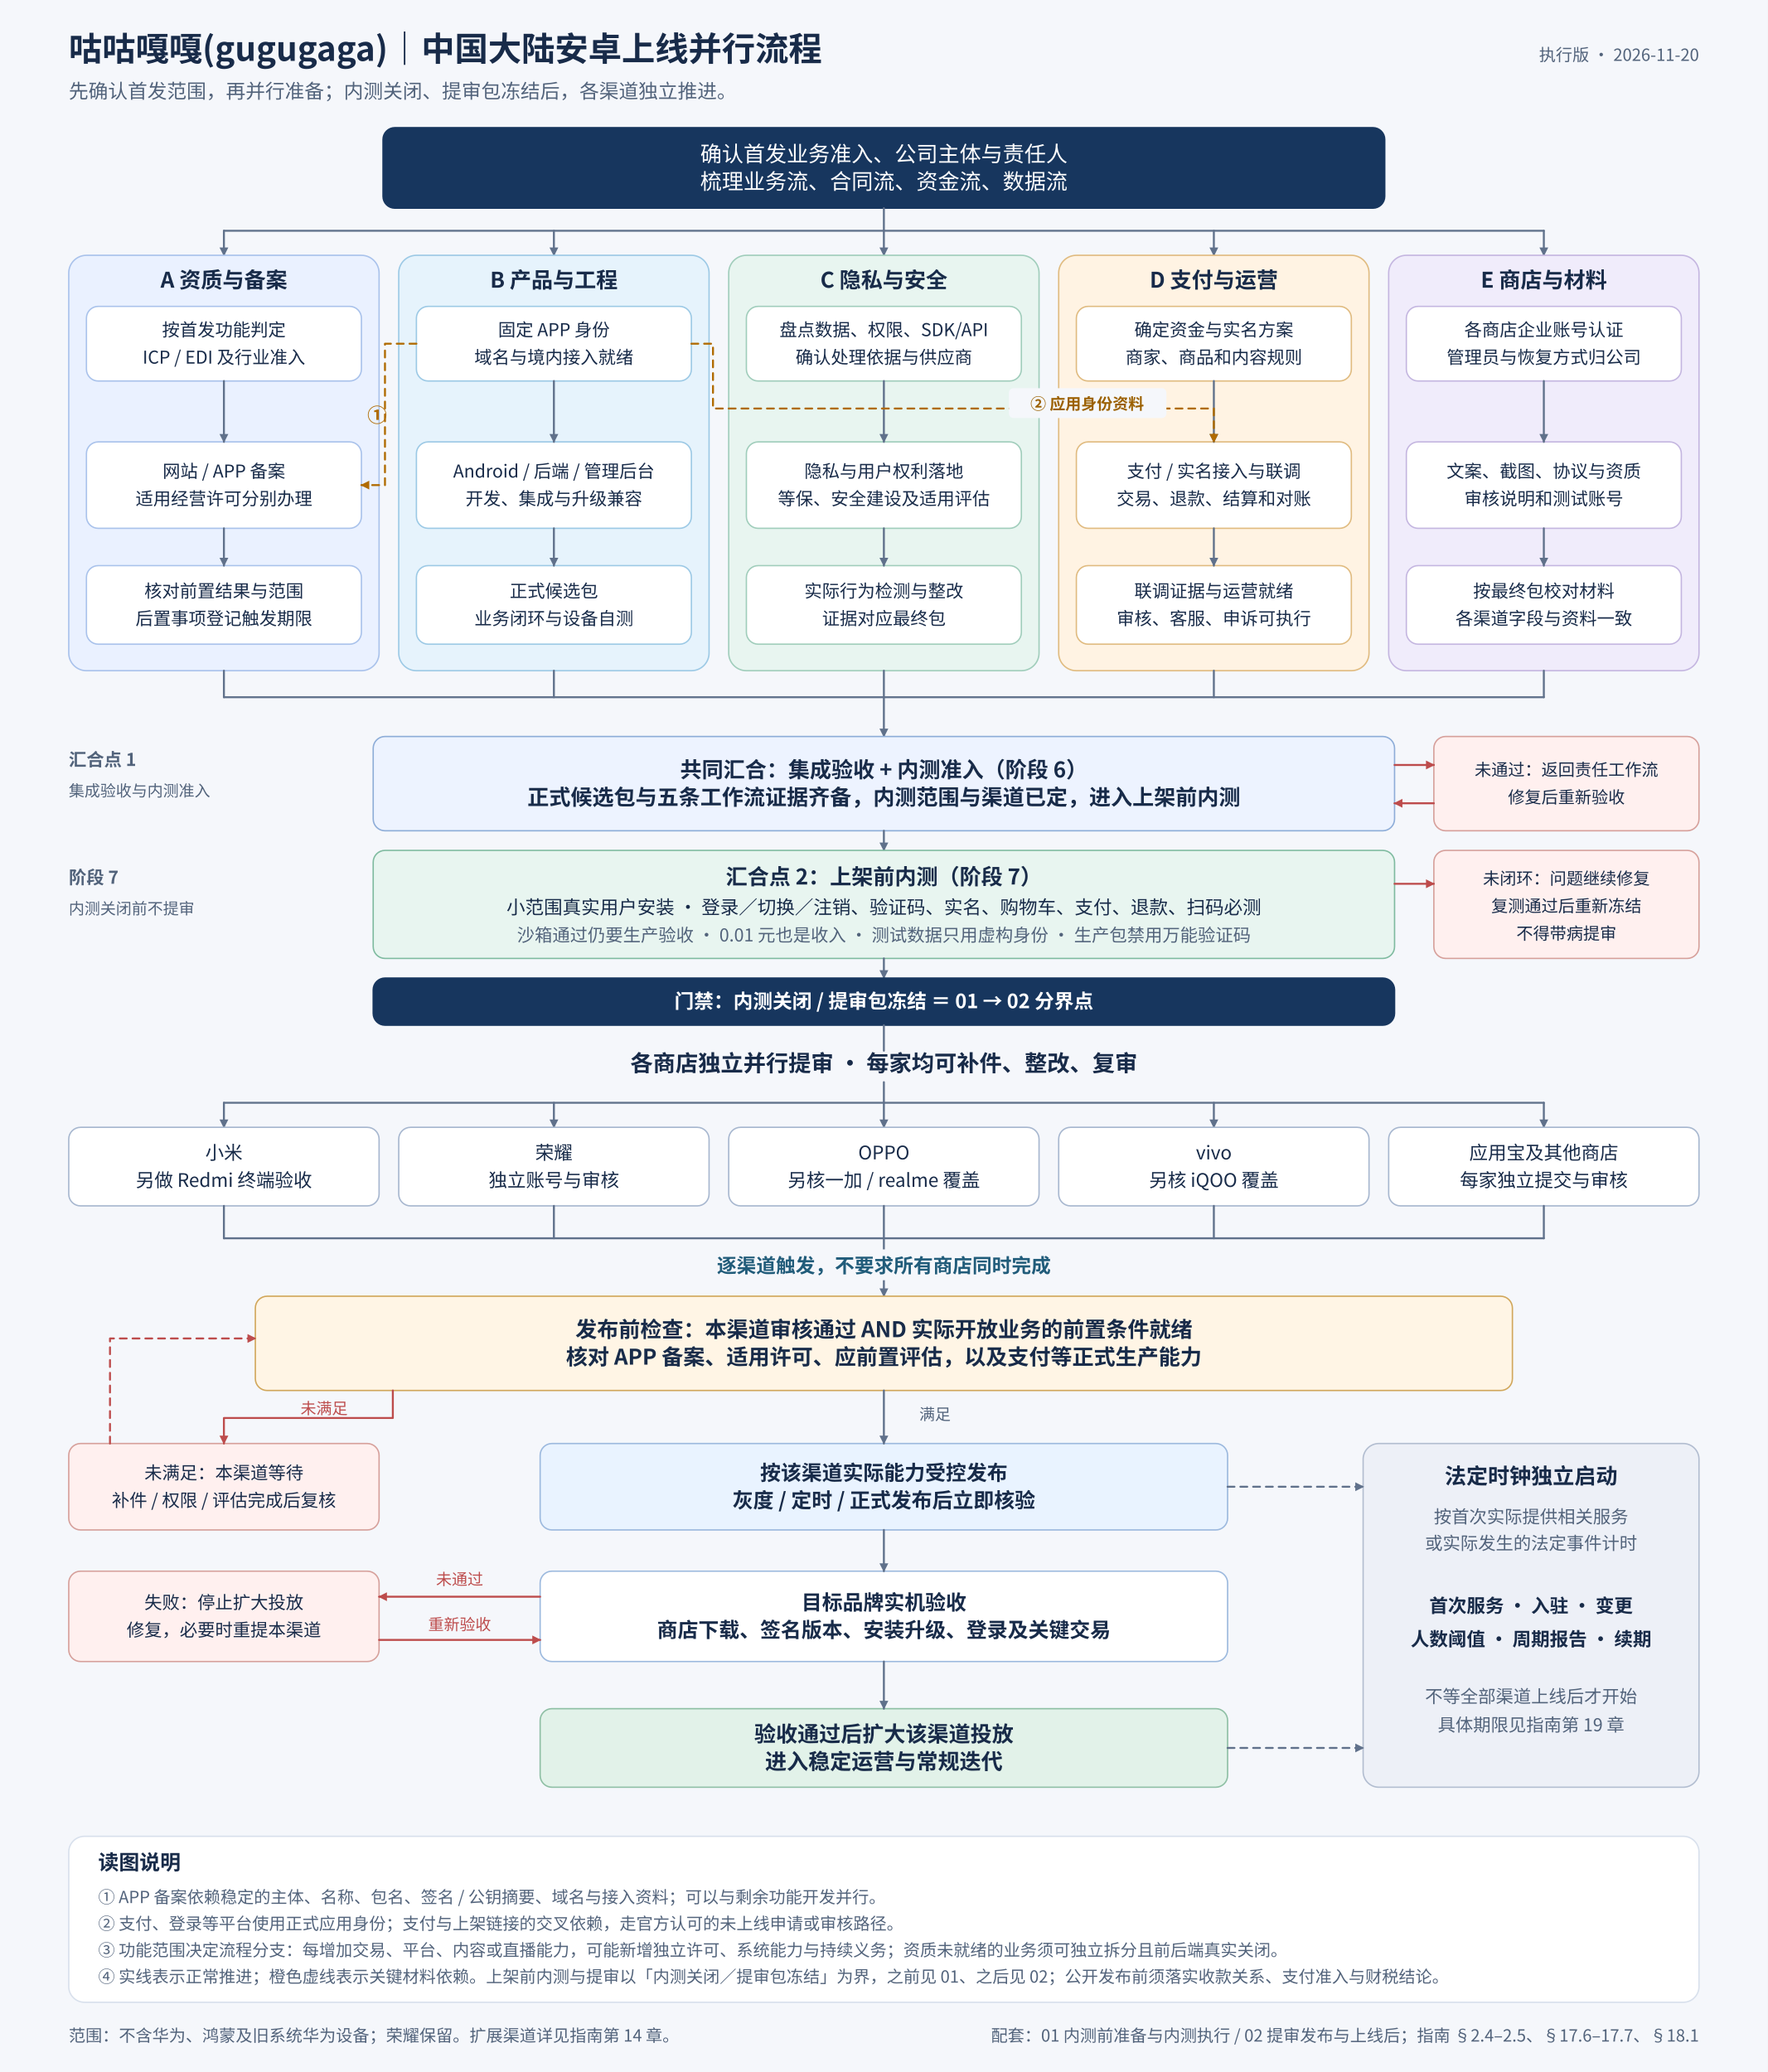
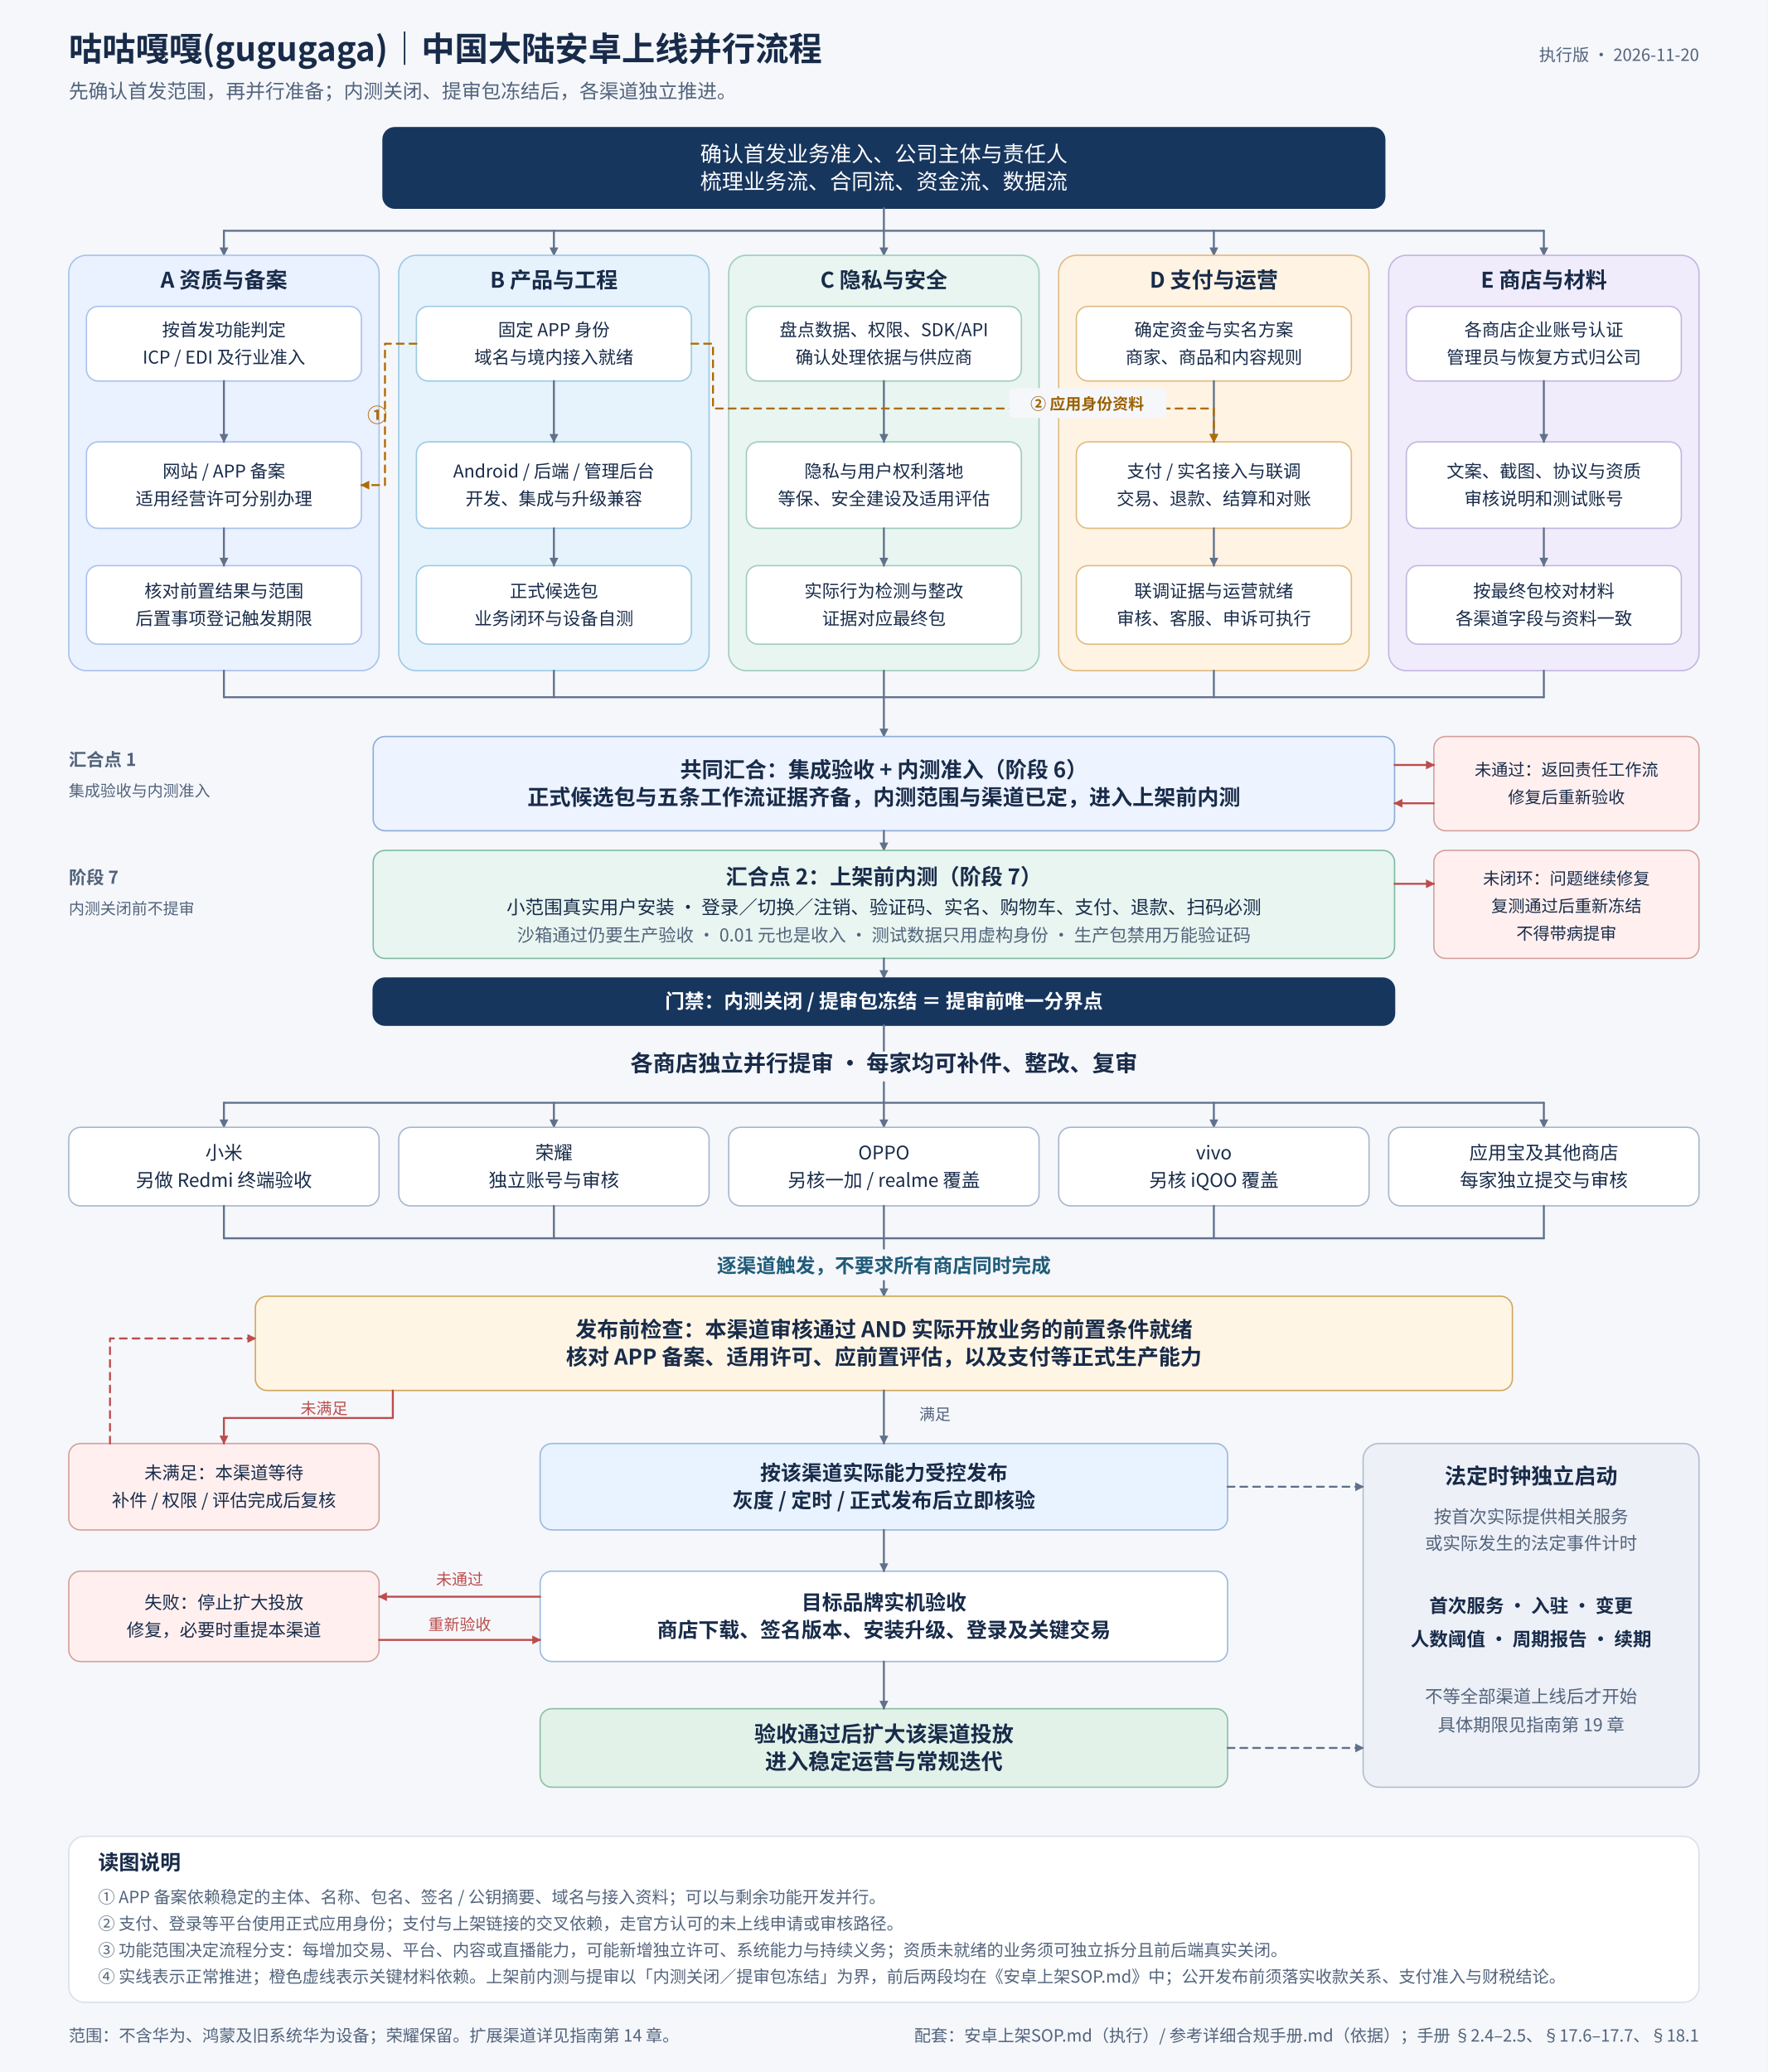
<svg xmlns="http://www.w3.org/2000/svg" width="1800" height="2110" viewBox="0 0 1800 2110" role="img" aria-labelledby="title desc">
  <defs>
    <marker id="arrow" markerWidth="9" markerHeight="9" refX="8" refY="4.5" orient="auto" markerUnits="userSpaceOnUse">
      <path d="M0,0 L9,4.5 L0,9 Z" fill="#60718B" />
    </marker>
    <marker id="amberArrow" markerWidth="9" markerHeight="9" refX="8" refY="4.5" orient="auto" markerUnits="userSpaceOnUse">
      <path d="M0,0 L9,4.5 L0,9 Z" fill="#B06B00" />
    </marker>
    <marker id="redArrow" markerWidth="9" markerHeight="9" refX="8" refY="4.5" orient="auto" markerUnits="userSpaceOnUse">
      <path d="M0,0 L9,4.5 L0,9 Z" fill="#BD4C4C" />
    </marker>
  </defs>
  <rect width="1800" height="2110" fill="#F5F7FB" />
  <g font-family="Noto Sans CJK SC,Microsoft YaHei,sans-serif">
    <text x="70" y="62" text-anchor="start" fill="#182B49" font-size="34" font-weight="700">咕咕嘎嘎(gugugaga)｜中国大陆安卓上线并行流程</text>
    <text x="70" y="100" text-anchor="start" fill="#52637B" font-size="20" font-weight="400">先确认首发范围，再并行准备；内测关闭、提审包冻结后，各渠道独立推进。</text>
    <text x="1730" y="62" text-anchor="end" fill="#52637B" font-size="17" font-weight="400">执行版 · 2026-11-20</text>
    <rect x="390" y="130" width="1020" height="82" rx="12" fill="#17365E" stroke="#17365E" stroke-width="1.4" />
    <text x="900.0" y="164.7" text-anchor="middle" fill="#FFFFFF" font-size="22" font-weight="400">确认首发业务准入、公司主体与责任人</text>
    <text x="900.0" y="192.7" text-anchor="middle" fill="#FFFFFF" font-size="22" font-weight="400">梳理业务流、合同流、资金流、数据流</text>
    <path d="M900 212 V235" fill="none" stroke="#60718B" stroke-width="2" stroke-linejoin="round" stroke-linecap="round" />
    <path d="M228 235 H1572" fill="none" stroke="#60718B" stroke-width="2" stroke-linejoin="round" stroke-linecap="round" />
    <path d="M228 235 V260" fill="none" stroke="#60718B" stroke-width="2" stroke-linejoin="round" stroke-linecap="round" marker-end="url(#arrow)" />
    <path d="M564 235 V260" fill="none" stroke="#60718B" stroke-width="2" stroke-linejoin="round" stroke-linecap="round" marker-end="url(#arrow)" />
    <path d="M900 235 V260" fill="none" stroke="#60718B" stroke-width="2" stroke-linejoin="round" stroke-linecap="round" marker-end="url(#arrow)" />
    <path d="M1236 235 V260" fill="none" stroke="#60718B" stroke-width="2" stroke-linejoin="round" stroke-linecap="round" marker-end="url(#arrow)" />
    <path d="M1572 235 V260" fill="none" stroke="#60718B" stroke-width="2" stroke-linejoin="round" stroke-linecap="round" marker-end="url(#arrow)" />
    <rect x="70" y="260" width="316" height="423" rx="18" fill="#EAF1FF" stroke="#A9C2EB" stroke-width="1.4" />
    <text x="228" y="293" text-anchor="middle" fill="#182B49" font-size="22" font-weight="700">A  资质与备案</text>
    <rect x="88" y="312" width="280" height="76" rx="12" fill="#FFFFFF" stroke="#A9C2EB" stroke-width="1.4" />
    <text x="228.0" y="342.3" text-anchor="middle" fill="#182B49" font-size="18" font-weight="400">按首发功能判定</text>
    <text x="228.0" y="370.3" text-anchor="middle" fill="#182B49" font-size="18" font-weight="400">ICP / EDI 及行业准入</text>
    <rect x="88" y="450" width="280" height="88" rx="12" fill="#FFFFFF" stroke="#A9C2EB" stroke-width="1.4" />
    <text x="228.0" y="486.3" text-anchor="middle" fill="#182B49" font-size="18" font-weight="400">网站 / APP 备案</text>
    <text x="228.0" y="514.3" text-anchor="middle" fill="#182B49" font-size="18" font-weight="400">适用经营许可分别办理</text>
    <rect x="88" y="576" width="280" height="80" rx="12" fill="#FFFFFF" stroke="#A9C2EB" stroke-width="1.4" />
    <text x="228.0" y="608.3" text-anchor="middle" fill="#182B49" font-size="18" font-weight="400">核对前置结果与范围</text>
    <text x="228.0" y="636.3" text-anchor="middle" fill="#182B49" font-size="18" font-weight="400">后置事项登记触发期限</text>
    <path d="M228 388 V450" fill="none" stroke="#60718B" stroke-width="2" stroke-linejoin="round" stroke-linecap="round" marker-end="url(#arrow)" />
    <path d="M228 538 V576" fill="none" stroke="#60718B" stroke-width="2" stroke-linejoin="round" stroke-linecap="round" marker-end="url(#arrow)" />
    <path d="M228 683 V710" fill="none" stroke="#60718B" stroke-width="2" stroke-linejoin="round" stroke-linecap="round" />
    <rect x="406" y="260" width="316" height="423" rx="18" fill="#E6F3FC" stroke="#9CC9E5" stroke-width="1.4" />
    <text x="564" y="293" text-anchor="middle" fill="#182B49" font-size="22" font-weight="700">B  产品与工程</text>
    <rect x="424" y="312" width="280" height="76" rx="12" fill="#FFFFFF" stroke="#9CC9E5" stroke-width="1.4" />
    <text x="564.0" y="342.3" text-anchor="middle" fill="#182B49" font-size="18" font-weight="400">固定 APP 身份</text>
    <text x="564.0" y="370.3" text-anchor="middle" fill="#182B49" font-size="18" font-weight="400">域名与境内接入就绪</text>
    <rect x="424" y="450" width="280" height="88" rx="12" fill="#FFFFFF" stroke="#9CC9E5" stroke-width="1.4" />
    <text x="564.0" y="486.3" text-anchor="middle" fill="#182B49" font-size="18" font-weight="400">Android / 后端 / 管理后台</text>
    <text x="564.0" y="514.3" text-anchor="middle" fill="#182B49" font-size="18" font-weight="400">开发、集成与升级兼容</text>
    <rect x="424" y="576" width="280" height="80" rx="12" fill="#FFFFFF" stroke="#9CC9E5" stroke-width="1.4" />
    <text x="564.0" y="608.3" text-anchor="middle" fill="#182B49" font-size="18" font-weight="400">正式候选包</text>
    <text x="564.0" y="636.3" text-anchor="middle" fill="#182B49" font-size="18" font-weight="400">业务闭环与设备自测</text>
    <path d="M564 388 V450" fill="none" stroke="#60718B" stroke-width="2" stroke-linejoin="round" stroke-linecap="round" marker-end="url(#arrow)" />
    <path d="M564 538 V576" fill="none" stroke="#60718B" stroke-width="2" stroke-linejoin="round" stroke-linecap="round" marker-end="url(#arrow)" />
    <path d="M564 683 V710" fill="none" stroke="#60718B" stroke-width="2" stroke-linejoin="round" stroke-linecap="round" />
    <rect x="742" y="260" width="316" height="423" rx="18" fill="#E8F5F0" stroke="#A0CDBB" stroke-width="1.4" />
    <text x="900" y="293" text-anchor="middle" fill="#182B49" font-size="22" font-weight="700">C  隐私与安全</text>
    <rect x="760" y="312" width="280" height="76" rx="12" fill="#FFFFFF" stroke="#A0CDBB" stroke-width="1.4" />
    <text x="900.0" y="342.3" text-anchor="middle" fill="#182B49" font-size="18" font-weight="400">盘点数据、权限、SDK/API</text>
    <text x="900.0" y="370.3" text-anchor="middle" fill="#182B49" font-size="18" font-weight="400">确认处理依据与供应商</text>
    <rect x="760" y="450" width="280" height="88" rx="12" fill="#FFFFFF" stroke="#A0CDBB" stroke-width="1.4" />
    <text x="900.0" y="486.3" text-anchor="middle" fill="#182B49" font-size="18" font-weight="400">隐私与用户权利落地</text>
    <text x="900.0" y="514.3" text-anchor="middle" fill="#182B49" font-size="18" font-weight="400">等保、安全建设及适用评估</text>
    <rect x="760" y="576" width="280" height="80" rx="12" fill="#FFFFFF" stroke="#A0CDBB" stroke-width="1.4" />
    <text x="900.0" y="608.3" text-anchor="middle" fill="#182B49" font-size="18" font-weight="400">实际行为检测与整改</text>
    <text x="900.0" y="636.3" text-anchor="middle" fill="#182B49" font-size="18" font-weight="400">证据对应最终包</text>
    <path d="M900 388 V450" fill="none" stroke="#60718B" stroke-width="2" stroke-linejoin="round" stroke-linecap="round" marker-end="url(#arrow)" />
    <path d="M900 538 V576" fill="none" stroke="#60718B" stroke-width="2" stroke-linejoin="round" stroke-linecap="round" marker-end="url(#arrow)" />
    <path d="M900 683 V710" fill="none" stroke="#60718B" stroke-width="2" stroke-linejoin="round" stroke-linecap="round" />
    <rect x="1078" y="260" width="316" height="423" rx="18" fill="#FFF3E3" stroke="#E0BB80" stroke-width="1.4" />
    <text x="1236" y="293" text-anchor="middle" fill="#182B49" font-size="22" font-weight="700">D  支付与运营</text>
    <rect x="1096" y="312" width="280" height="76" rx="12" fill="#FFFFFF" stroke="#E0BB80" stroke-width="1.4" />
    <text x="1236.0" y="342.3" text-anchor="middle" fill="#182B49" font-size="18" font-weight="400">确定资金与实名方案</text>
    <text x="1236.0" y="370.3" text-anchor="middle" fill="#182B49" font-size="18" font-weight="400">商家、商品和内容规则</text>
    <rect x="1096" y="450" width="280" height="88" rx="12" fill="#FFFFFF" stroke="#E0BB80" stroke-width="1.4" />
    <text x="1236.0" y="486.3" text-anchor="middle" fill="#182B49" font-size="18" font-weight="400">支付 / 实名接入与联调</text>
    <text x="1236.0" y="514.3" text-anchor="middle" fill="#182B49" font-size="18" font-weight="400">交易、退款、结算和对账</text>
    <rect x="1096" y="576" width="280" height="80" rx="12" fill="#FFFFFF" stroke="#E0BB80" stroke-width="1.4" />
    <text x="1236.0" y="608.3" text-anchor="middle" fill="#182B49" font-size="18" font-weight="400">联调证据与运营就绪</text>
    <text x="1236.0" y="636.3" text-anchor="middle" fill="#182B49" font-size="18" font-weight="400">审核、客服、申诉可执行</text>
    <path d="M1236 388 V450" fill="none" stroke="#60718B" stroke-width="2" stroke-linejoin="round" stroke-linecap="round" marker-end="url(#arrow)" />
    <path d="M1236 538 V576" fill="none" stroke="#60718B" stroke-width="2" stroke-linejoin="round" stroke-linecap="round" marker-end="url(#arrow)" />
    <path d="M1236 683 V710" fill="none" stroke="#60718B" stroke-width="2" stroke-linejoin="round" stroke-linecap="round" />
    <rect x="1414" y="260" width="316" height="423" rx="18" fill="#F0ECFB" stroke="#C4B6E0" stroke-width="1.4" />
    <text x="1572" y="293" text-anchor="middle" fill="#182B49" font-size="22" font-weight="700">E  商店与材料</text>
    <rect x="1432" y="312" width="280" height="76" rx="12" fill="#FFFFFF" stroke="#C4B6E0" stroke-width="1.4" />
    <text x="1572.0" y="342.3" text-anchor="middle" fill="#182B49" font-size="18" font-weight="400">各商店企业账号认证</text>
    <text x="1572.0" y="370.3" text-anchor="middle" fill="#182B49" font-size="18" font-weight="400">管理员与恢复方式归公司</text>
    <rect x="1432" y="450" width="280" height="88" rx="12" fill="#FFFFFF" stroke="#C4B6E0" stroke-width="1.4" />
    <text x="1572.0" y="486.3" text-anchor="middle" fill="#182B49" font-size="18" font-weight="400">文案、截图、协议与资质</text>
    <text x="1572.0" y="514.3" text-anchor="middle" fill="#182B49" font-size="18" font-weight="400">审核说明和测试账号</text>
    <rect x="1432" y="576" width="280" height="80" rx="12" fill="#FFFFFF" stroke="#C4B6E0" stroke-width="1.4" />
    <text x="1572.0" y="608.3" text-anchor="middle" fill="#182B49" font-size="18" font-weight="400">按最终包校对材料</text>
    <text x="1572.0" y="636.3" text-anchor="middle" fill="#182B49" font-size="18" font-weight="400">各渠道字段与资料一致</text>
    <path d="M1572 388 V450" fill="none" stroke="#60718B" stroke-width="2" stroke-linejoin="round" stroke-linecap="round" marker-end="url(#arrow)" />
    <path d="M1572 538 V576" fill="none" stroke="#60718B" stroke-width="2" stroke-linejoin="round" stroke-linecap="round" marker-end="url(#arrow)" />
    <path d="M1572 683 V710" fill="none" stroke="#60718B" stroke-width="2" stroke-linejoin="round" stroke-linecap="round" />
    <path d="M424 350 H392 V494 H368" fill="none" stroke="#B06B00" stroke-width="2" stroke-linejoin="round" stroke-linecap="round" stroke-dasharray="7 6" marker-end="url(#amberArrow)" />
    <text x="384" y="430" text-anchor="middle" fill="#B06B00" font-size="20" font-weight="700">①</text>
    <path d="M704 350 H726 V416 H1236 V450" fill="none" stroke="#B06B00" stroke-width="2" stroke-linejoin="round" stroke-linecap="round" stroke-dasharray="7 6" marker-end="url(#amberArrow)" />
    <rect x="1028" y="396" width="159" height="29" rx="4" fill="#F5F7FB" stroke="#F5F7FB" stroke-width="1.4" />
    <text x="1107" y="417" text-anchor="middle" fill="#9B6000" font-size="16" font-weight="600">② 应用身份资料</text>
    <path d="M228 710 H1572" fill="none" stroke="#60718B" stroke-width="2" stroke-linejoin="round" stroke-linecap="round" />
    <path d="M900 710 V750" fill="none" stroke="#60718B" stroke-width="2" stroke-linejoin="round" stroke-linecap="round" marker-end="url(#arrow)" />
    <rect x="380" y="750" width="1040" height="96" rx="12" fill="#EDF3FF" stroke="#8EADD8" stroke-width="1.4" />
    <text x="900.0" y="791.7" text-anchor="middle" fill="#182B49" font-size="22" font-weight="600">共同汇合：集成验收 + 内测准入（阶段 6）</text>
    <text x="900.0" y="819.7" text-anchor="middle" fill="#182B49" font-size="22" font-weight="600">正式候选包与五条工作流证据齐备，内测范围与渠道已定，进入上架前内测</text>
    <rect x="1460" y="750" width="270" height="96" rx="12" fill="#FFF0EF" stroke="#D6A09B" stroke-width="1.4" />
    <text x="1595.0" y="789.95" text-anchor="middle" fill="#182B49" font-size="17" font-weight="400">未通过：返回责任工作流</text>
    <text x="1595.0" y="817.95" text-anchor="middle" fill="#182B49" font-size="17" font-weight="400">修复后重新验收</text>
    <path d="M1420 779 H1460" fill="none" stroke="#BD4C4C" stroke-width="2" stroke-linejoin="round" stroke-linecap="round" marker-end="url(#redArrow)" />
    <path d="M1460 818 H1420" fill="none" stroke="#BD4C4C" stroke-width="2" stroke-linejoin="round" stroke-linecap="round" marker-end="url(#redArrow)" />
    <text x="70" y="780" text-anchor="start" fill="#52637B" font-size="18" font-weight="600">汇合点 1</text>
    <text x="70" y="811" text-anchor="start" fill="#52637B" font-size="16" font-weight="400">集成验收与内测准入</text>
    <text x="900" y="1091" text-anchor="middle" fill="#182B49" font-size="23" font-weight="700">各商店独立并行提审 · 每家均可补件、整改、复审</text>
    <path d="M900 846 V866" fill="none" stroke="#60718B" stroke-width="2" stroke-linejoin="round" stroke-linecap="round" marker-end="url(#arrow)" />
    <rect x="380" y="866" width="1040" height="110" rx="12" fill="#E8F5F0" stroke="#7FBBA0" stroke-width="1.4" />
    <text x="900.0" y="900.7" text-anchor="middle" fill="#182B49" font-size="22" font-weight="600">汇合点 2：上架前内测（阶段 7）</text>
    <text x="900.0" y="930.7" text-anchor="middle" fill="#182B49" font-size="19" font-weight="400">小范围真实用户安装 · 登录／切换／注销、验证码、实名、购物车、支付、退款、扫码必测</text>
    <text x="900.0" y="958.7" text-anchor="middle" fill="#52637B" font-size="18" font-weight="400">沙箱通过仍要生产验收 · 0.01 元也是收入 · 测试数据只用虚构身份 · 生产包禁用万能验证码</text>
    <rect x="1460" y="866" width="270" height="110" rx="12" fill="#FFF0EF" stroke="#D6A09B" stroke-width="1.4" />
    <text x="1595.0" y="900.7" text-anchor="middle" fill="#182B49" font-size="17" font-weight="400">未闭环：问题继续修复</text>
    <text x="1595.0" y="928.7" text-anchor="middle" fill="#182B49" font-size="17" font-weight="400">复测通过后重新冻结</text>
    <text x="1595.0" y="956.7" text-anchor="middle" fill="#182B49" font-size="17" font-weight="400">不得带病提审</text>
    <path d="M1420 900 H1460" fill="none" stroke="#BD4C4C" stroke-width="2" stroke-linejoin="round" stroke-linecap="round" marker-end="url(#redArrow)" />
    <text x="70" y="900" text-anchor="start" fill="#52637B" font-size="18" font-weight="600">阶段 7</text>
    <text x="70" y="931" text-anchor="start" fill="#52637B" font-size="16" font-weight="400">内测关闭前不提审</text>
    <path d="M900 976 V996" fill="none" stroke="#60718B" stroke-width="2" stroke-linejoin="round" stroke-linecap="round" marker-end="url(#arrow)" />
    <rect x="380" y="996" width="1040" height="48" rx="12" fill="#17365E" stroke="#17365E" stroke-width="1.4" />
-     <text x="900.0" y="1026.7" text-anchor="middle" fill="#FFFFFF" font-size="20" font-weight="600">门禁：内测关闭 / 提审包冻结 ＝ 01 → 02 分界点</text>
+     <text x="900.0" y="1026.7" text-anchor="middle" fill="#FFFFFF" font-size="20" font-weight="600">门禁：内测关闭 / 提审包冻结 ＝ 提审前唯一分界点</text>
    <path d="M900 1044 V1070" fill="none" stroke="#60718B" stroke-width="2" stroke-linejoin="round" stroke-linecap="round" />
    <path d="M900 1102 V1123" fill="none" stroke="#60718B" stroke-width="2" stroke-linejoin="round" stroke-linecap="round" />
    <path d="M228 1123 H1572" fill="none" stroke="#60718B" stroke-width="2" stroke-linejoin="round" stroke-linecap="round" />
    <path d="M228 1123 V1148" fill="none" stroke="#60718B" stroke-width="2" stroke-linejoin="round" stroke-linecap="round" marker-end="url(#arrow)" />
    <rect x="70" y="1148" width="316" height="80" rx="12" fill="#FFFFFF" stroke="#A7B7CF" stroke-width="1.4" />
    <text x="228.0" y="1180.65" text-anchor="middle" fill="#182B49" font-size="19" font-weight="500">小米</text>
    <text x="228.0" y="1208.65" text-anchor="middle" fill="#182B49" font-size="19" font-weight="500">另做 Redmi 终端验收</text>
    <path d="M228 1228 V1261" fill="none" stroke="#60718B" stroke-width="2" stroke-linejoin="round" stroke-linecap="round" />
    <path d="M564 1123 V1148" fill="none" stroke="#60718B" stroke-width="2" stroke-linejoin="round" stroke-linecap="round" marker-end="url(#arrow)" />
    <rect x="406" y="1148" width="316" height="80" rx="12" fill="#FFFFFF" stroke="#A7B7CF" stroke-width="1.4" />
    <text x="564.0" y="1180.65" text-anchor="middle" fill="#182B49" font-size="19" font-weight="500">荣耀</text>
    <text x="564.0" y="1208.65" text-anchor="middle" fill="#182B49" font-size="19" font-weight="500">独立账号与审核</text>
    <path d="M564 1228 V1261" fill="none" stroke="#60718B" stroke-width="2" stroke-linejoin="round" stroke-linecap="round" />
    <path d="M900 1123 V1148" fill="none" stroke="#60718B" stroke-width="2" stroke-linejoin="round" stroke-linecap="round" marker-end="url(#arrow)" />
    <rect x="742" y="1148" width="316" height="80" rx="12" fill="#FFFFFF" stroke="#A7B7CF" stroke-width="1.4" />
    <text x="900.0" y="1180.65" text-anchor="middle" fill="#182B49" font-size="19" font-weight="500">OPPO</text>
    <text x="900.0" y="1208.65" text-anchor="middle" fill="#182B49" font-size="19" font-weight="500">另核一加 / realme 覆盖</text>
    <path d="M900 1228 V1261" fill="none" stroke="#60718B" stroke-width="2" stroke-linejoin="round" stroke-linecap="round" />
    <path d="M1236 1123 V1148" fill="none" stroke="#60718B" stroke-width="2" stroke-linejoin="round" stroke-linecap="round" marker-end="url(#arrow)" />
    <rect x="1078" y="1148" width="316" height="80" rx="12" fill="#FFFFFF" stroke="#A7B7CF" stroke-width="1.4" />
    <text x="1236.0" y="1180.65" text-anchor="middle" fill="#182B49" font-size="19" font-weight="500">vivo</text>
    <text x="1236.0" y="1208.65" text-anchor="middle" fill="#182B49" font-size="19" font-weight="500">另核 iQOO 覆盖</text>
    <path d="M1236 1228 V1261" fill="none" stroke="#60718B" stroke-width="2" stroke-linejoin="round" stroke-linecap="round" />
    <path d="M1572 1123 V1148" fill="none" stroke="#60718B" stroke-width="2" stroke-linejoin="round" stroke-linecap="round" marker-end="url(#arrow)" />
    <rect x="1414" y="1148" width="316" height="80" rx="12" fill="#FFFFFF" stroke="#A7B7CF" stroke-width="1.4" />
    <text x="1572.0" y="1180.65" text-anchor="middle" fill="#182B49" font-size="19" font-weight="500">应用宝及其他商店</text>
    <text x="1572.0" y="1208.65" text-anchor="middle" fill="#182B49" font-size="19" font-weight="500">每家独立提交与审核</text>
    <path d="M1572 1228 V1261" fill="none" stroke="#60718B" stroke-width="2" stroke-linejoin="round" stroke-linecap="round" />
    <path d="M228 1261 H1572" fill="none" stroke="#60718B" stroke-width="2" stroke-linejoin="round" stroke-linecap="round" />
    <path d="M900 1261 V1320" fill="none" stroke="#60718B" stroke-width="2" stroke-linejoin="round" stroke-linecap="round" marker-end="url(#arrow)" />
    <rect x="616" y="1273" width="568" height="30" rx="4" fill="#F5F7FB" stroke="#F5F7FB" stroke-width="1.4" />
    <text x="900" y="1296" text-anchor="middle" fill="#215C7A" font-size="20" font-weight="600">逐渠道触发，不要求所有商店同时完成</text>
    <rect x="260" y="1320" width="1280" height="96" rx="12" fill="#FFF5E5" stroke="#D1A75B" stroke-width="1.4" />
    <text x="900.0" y="1361.7" text-anchor="middle" fill="#182B49" font-size="22" font-weight="600">发布前检查：本渠道审核通过 AND 实际开放业务的前置条件就绪</text>
    <text x="900.0" y="1389.7" text-anchor="middle" fill="#182B49" font-size="22" font-weight="600">核对 APP 备案、适用许可、应前置评估，以及支付等正式生产能力</text>
    <rect x="70" y="1470" width="316" height="88" rx="12" fill="#FFF0EF" stroke="#D6A09B" stroke-width="1.4" />
    <text x="228.0" y="1506.3" text-anchor="middle" fill="#182B49" font-size="18" font-weight="400">未满足：本渠道等待</text>
    <text x="228.0" y="1534.3" text-anchor="middle" fill="#182B49" font-size="18" font-weight="400">补件 / 权限 / 评估完成后复核</text>
    <path d="M400 1416 V1444 H228 V1470" fill="none" stroke="#BD4C4C" stroke-width="2" stroke-linejoin="round" stroke-linecap="round" marker-end="url(#redArrow)" />
    <text x="330" y="1440" text-anchor="middle" fill="#BD4C4C" font-size="16" font-weight="400">未满足</text>
    <path d="M112 1470 V1363 H260" fill="none" stroke="#BD4C4C" stroke-width="2" stroke-linejoin="round" stroke-linecap="round" stroke-dasharray="7 6" marker-end="url(#redArrow)" />
    <rect x="550" y="1470" width="700" height="88" rx="12" fill="#E9F3FF" stroke="#9CB9DE" stroke-width="1.4" />
    <text x="900.0" y="1507.35" text-anchor="middle" fill="#182B49" font-size="21" font-weight="600">按该渠道实际能力受控发布</text>
    <text x="900.0" y="1535.35" text-anchor="middle" fill="#182B49" font-size="21" font-weight="600">灰度 / 定时 / 正式发布后立即核验</text>
    <path d="M900 1416 V1470" fill="none" stroke="#60718B" stroke-width="2" stroke-linejoin="round" stroke-linecap="round" marker-end="url(#arrow)" />
    <text x="936" y="1446" text-anchor="start" fill="#52637B" font-size="16" font-weight="400">满足</text>
    <rect x="550" y="1600" width="700" height="92" rx="12" fill="#FFFFFF" stroke="#9CB9DE" stroke-width="1.4" />
    <text x="900.0" y="1639.35" text-anchor="middle" fill="#182B49" font-size="21" font-weight="600">目标品牌实机验收</text>
    <text x="900.0" y="1667.35" text-anchor="middle" fill="#182B49" font-size="21" font-weight="600">商店下载、签名版本、安装升级、登录及关键交易</text>
    <path d="M900 1558 V1600" fill="none" stroke="#60718B" stroke-width="2" stroke-linejoin="round" stroke-linecap="round" marker-end="url(#arrow)" />
    <rect x="70" y="1600" width="316" height="92" rx="12" fill="#FFF0EF" stroke="#D6A09B" stroke-width="1.4" />
    <text x="228.0" y="1638.3" text-anchor="middle" fill="#182B49" font-size="18" font-weight="400">失败：停止扩大投放</text>
    <text x="228.0" y="1666.3" text-anchor="middle" fill="#182B49" font-size="18" font-weight="400">修复，必要时重提本渠道</text>
    <path d="M550 1626 H386" fill="none" stroke="#BD4C4C" stroke-width="2" stroke-linejoin="round" stroke-linecap="round" marker-end="url(#redArrow)" />
    <path d="M386 1670 H550" fill="none" stroke="#BD4C4C" stroke-width="2" stroke-linejoin="round" stroke-linecap="round" marker-end="url(#redArrow)" />
    <text x="468" y="1614" text-anchor="middle" fill="#BD4C4C" font-size="16" font-weight="400">未通过</text>
    <text x="468" y="1660" text-anchor="middle" fill="#BD4C4C" font-size="16" font-weight="400">重新验收</text>
    <rect x="550" y="1740" width="700" height="80" rx="12" fill="#E2F2E9" stroke="#8EBFA4" stroke-width="1.4" />
    <text x="900.0" y="1773.7" text-anchor="middle" fill="#182B49" font-size="22" font-weight="600">验收通过后扩大该渠道投放</text>
    <text x="900.0" y="1801.7" text-anchor="middle" fill="#182B49" font-size="22" font-weight="600">进入稳定运营与常规迭代</text>
    <path d="M900 1692 V1740" fill="none" stroke="#60718B" stroke-width="2" stroke-linejoin="round" stroke-linecap="round" marker-end="url(#arrow)" />
    <rect x="1388" y="1470" width="342" height="350" rx="16" fill="#EDF0F7" stroke="#B2BDD0" stroke-width="1.4" />
    <text x="1559" y="1511" text-anchor="middle" fill="#182B49" font-size="22" font-weight="700">法定时钟独立启动</text>
    <text x="1559" y="1551" text-anchor="middle" fill="#52637B" font-size="18" font-weight="400">按首次实际提供相关服务</text>
    <text x="1559" y="1578" text-anchor="middle" fill="#52637B" font-size="18" font-weight="400">或实际发生的法定事件计时</text>
    <path d="M1250 1514 H1388" fill="none" stroke="#60718B" stroke-width="2" stroke-linejoin="round" stroke-linecap="round" stroke-dasharray="7 6" marker-end="url(#arrow)" />
    <text x="1559" y="1642" text-anchor="middle" fill="#182B49" font-size="19" font-weight="600">首次服务 · 入驻 · 变更</text>
    <text x="1559" y="1676" text-anchor="middle" fill="#182B49" font-size="19" font-weight="600">人数阈值 · 周期报告 · 续期</text>
    <text x="1559" y="1734" text-anchor="middle" fill="#52637B" font-size="18" font-weight="400">不等全部渠道上线后才开始</text>
    <text x="1559" y="1763" text-anchor="middle" fill="#52637B" font-size="18" font-weight="400">具体期限见指南第 19 章</text>
    <path d="M1250 1780 H1388" fill="none" stroke="#60718B" stroke-width="2" stroke-linejoin="round" stroke-linecap="round" stroke-dasharray="7 6" marker-end="url(#arrow)" />
    <rect x="70" y="1870" width="1660" height="169" rx="16" fill="#FFFFFF" stroke="#D8E0EC" stroke-width="1.4" />
    <text x="100" y="1904" text-anchor="start" fill="#182B49" font-size="21" font-weight="700">读图说明</text>
    <text x="100" y="1938" text-anchor="start" fill="#52637B" font-size="17" font-weight="400">① APP 备案依赖稳定的主体、名称、包名、签名 / 公钥摘要、域名与接入资料；可以与剩余功能开发并行。</text>
    <text x="100" y="1965" text-anchor="start" fill="#52637B" font-size="17" font-weight="400">② 支付、登录等平台使用正式应用身份；支付与上架链接的交叉依赖，走官方认可的未上线申请或审核路径。</text>
    <text x="100" y="1992" text-anchor="start" fill="#52637B" font-size="17" font-weight="400">③ 功能范围决定流程分支：每增加交易、平台、内容或直播能力，可能新增独立许可、系统能力与持续义务；资质未就绪的业务须可独立拆分且前后端真实关闭。</text>
-     <text x="100" y="2019" text-anchor="start" fill="#52637B" font-size="17" font-weight="400">④ 实线表示正常推进；橙色虚线表示关键材料依赖。上架前内测与提审以「内测关闭／提审包冻结」为界，之前见 01、之后见 02；公开发布前须落实收款关系、支付准入与财税结论。</text>
+     <text x="100" y="2019" text-anchor="start" fill="#52637B" font-size="17" font-weight="400">④ 实线表示正常推进；橙色虚线表示关键材料依赖。上架前内测与提审以「内测关闭／提审包冻结」为界，前后两段均在《安卓上架SOP.md》中；公开发布前须落实收款关系、支付准入与财税结论。</text>
    <text x="70" y="2079" text-anchor="start" fill="#52637B" font-size="17" font-weight="400">范围：不含华为、鸿蒙及旧系统华为设备；荣耀保留。扩展渠道详见指南第 14 章。</text>
-     <text x="1730" y="2079" text-anchor="end" fill="#52637B" font-size="17" font-weight="400">配套：01 内测前准备与内测执行 / 02 提审发布与上线后；指南 §2.4–2.5、§17.6–17.7、§18.1</text>
+     <text x="1730" y="2079" text-anchor="end" fill="#52637B" font-size="17" font-weight="400">配套：安卓上架SOP.md（执行）/ 参考详细合规手册.md（依据）；手册 §2.4–2.5、§17.6–17.7、§18.1</text>
  </g>
</svg>
